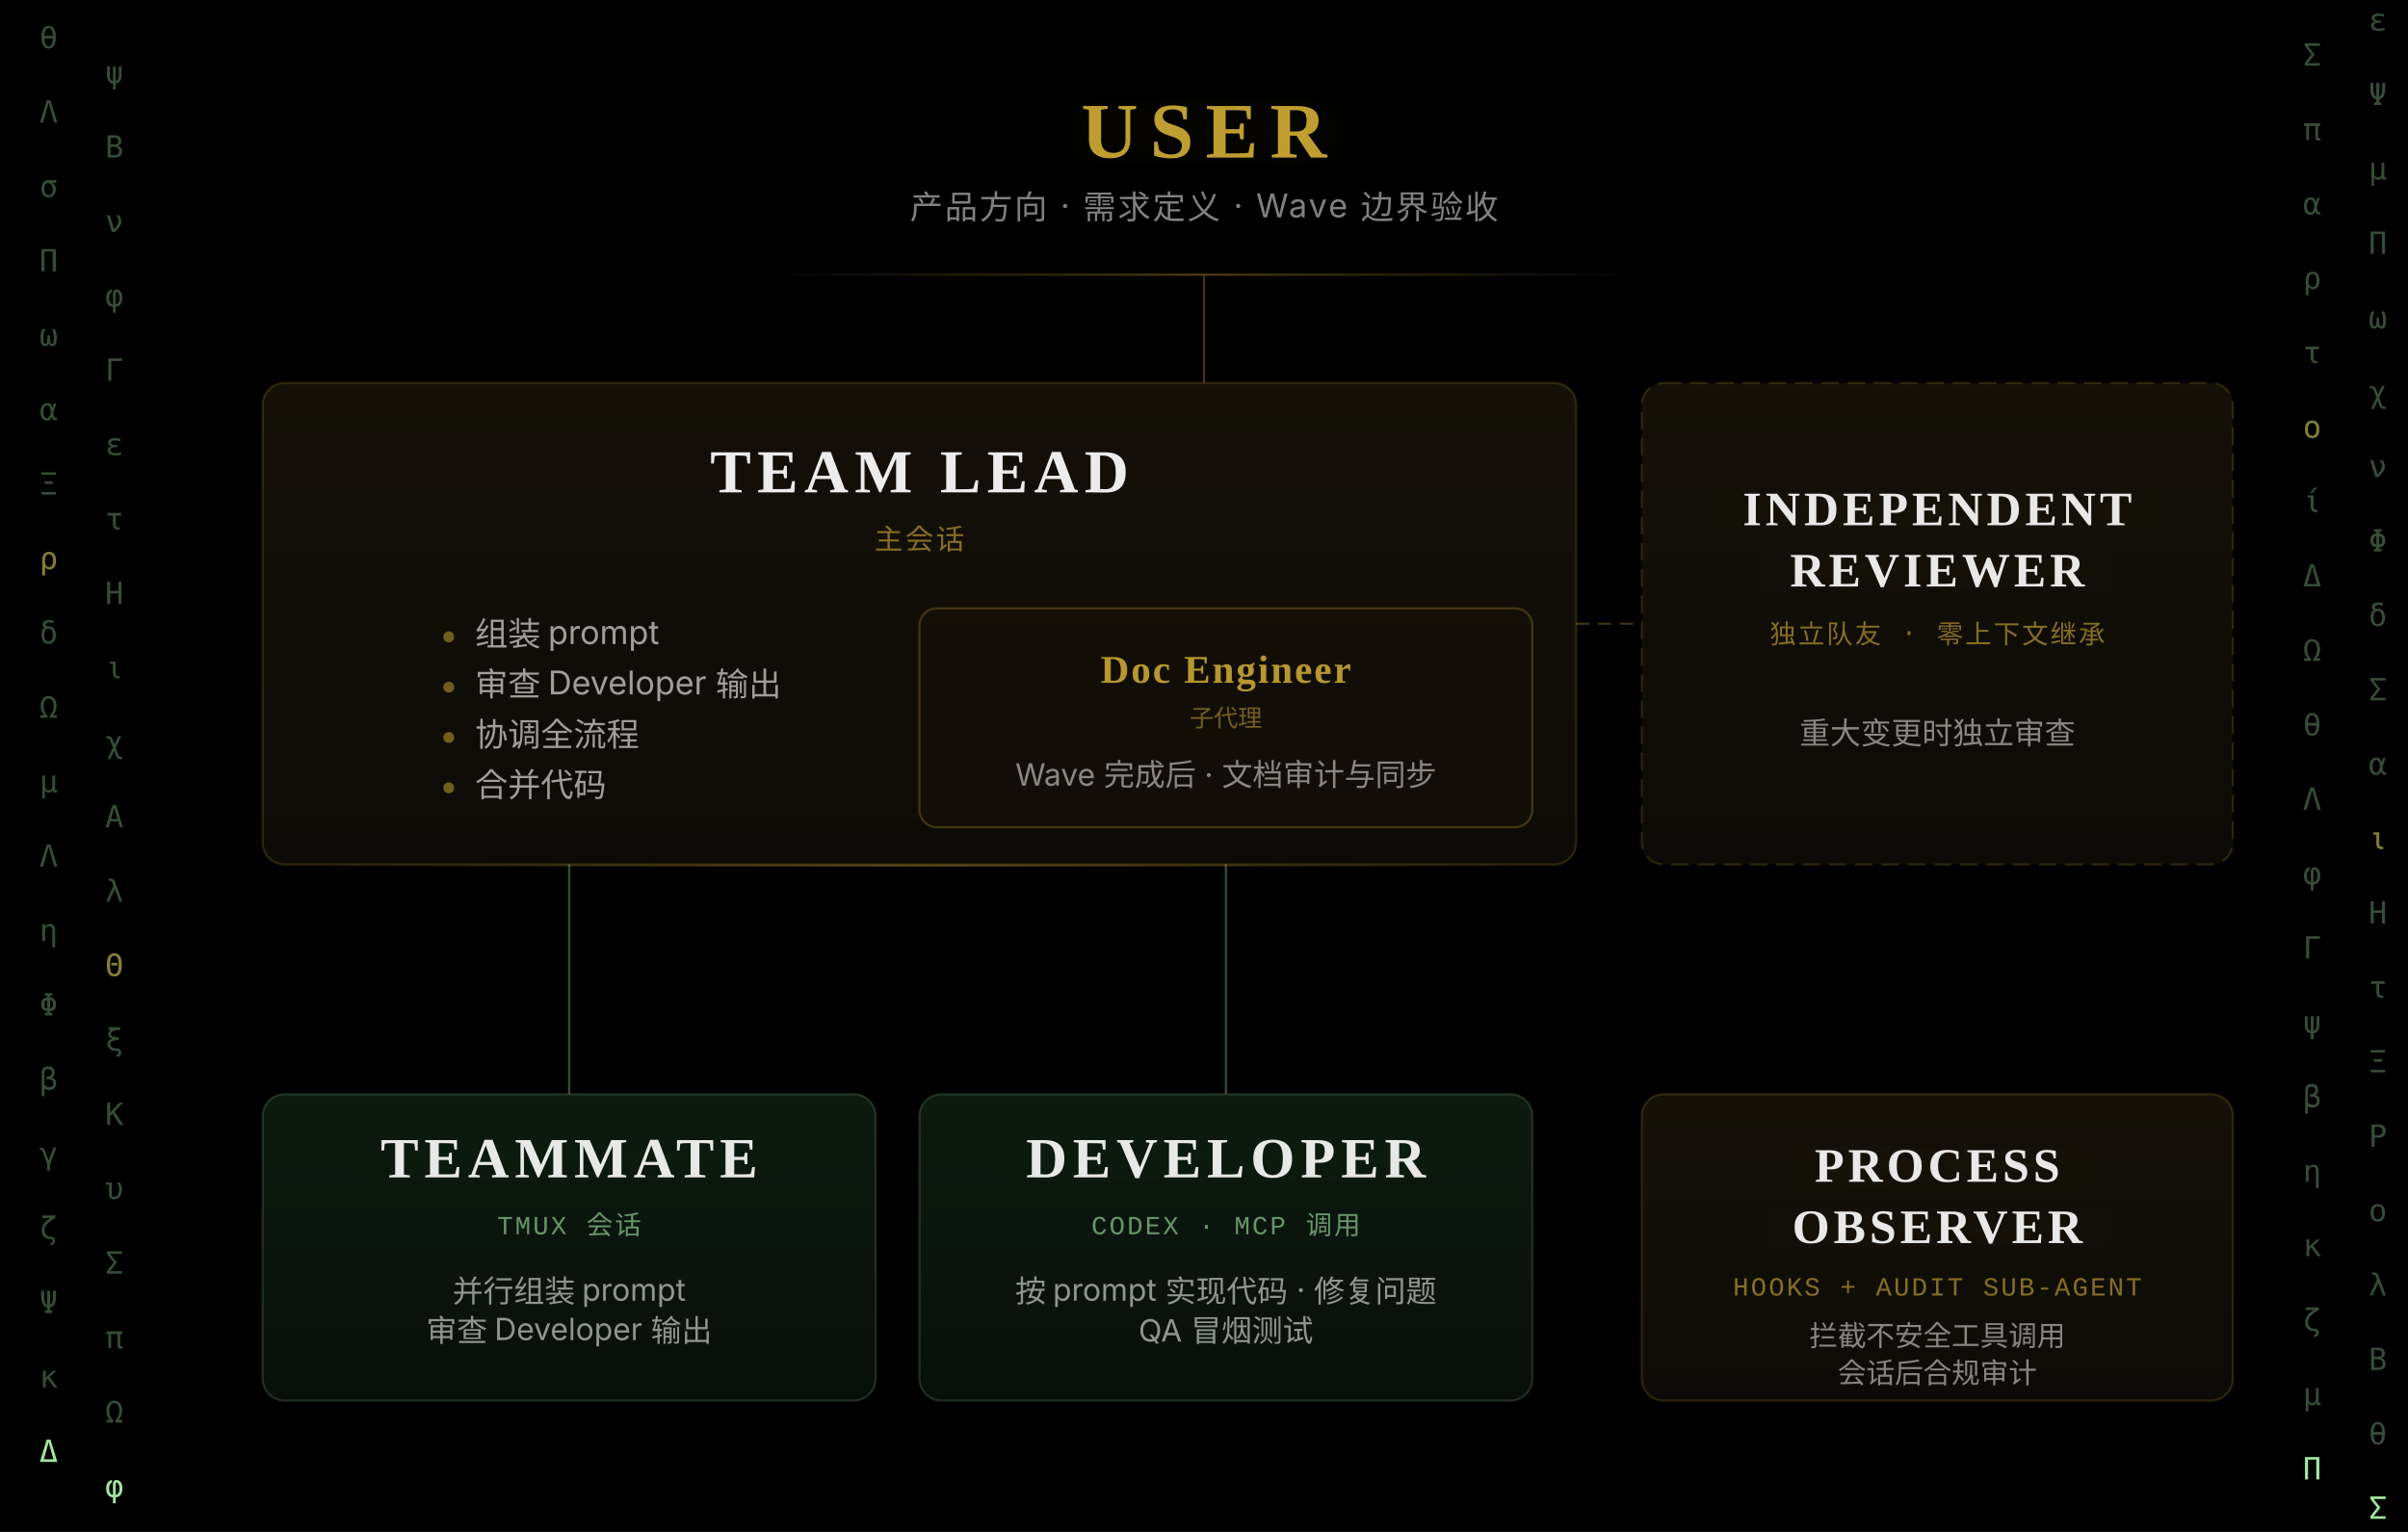
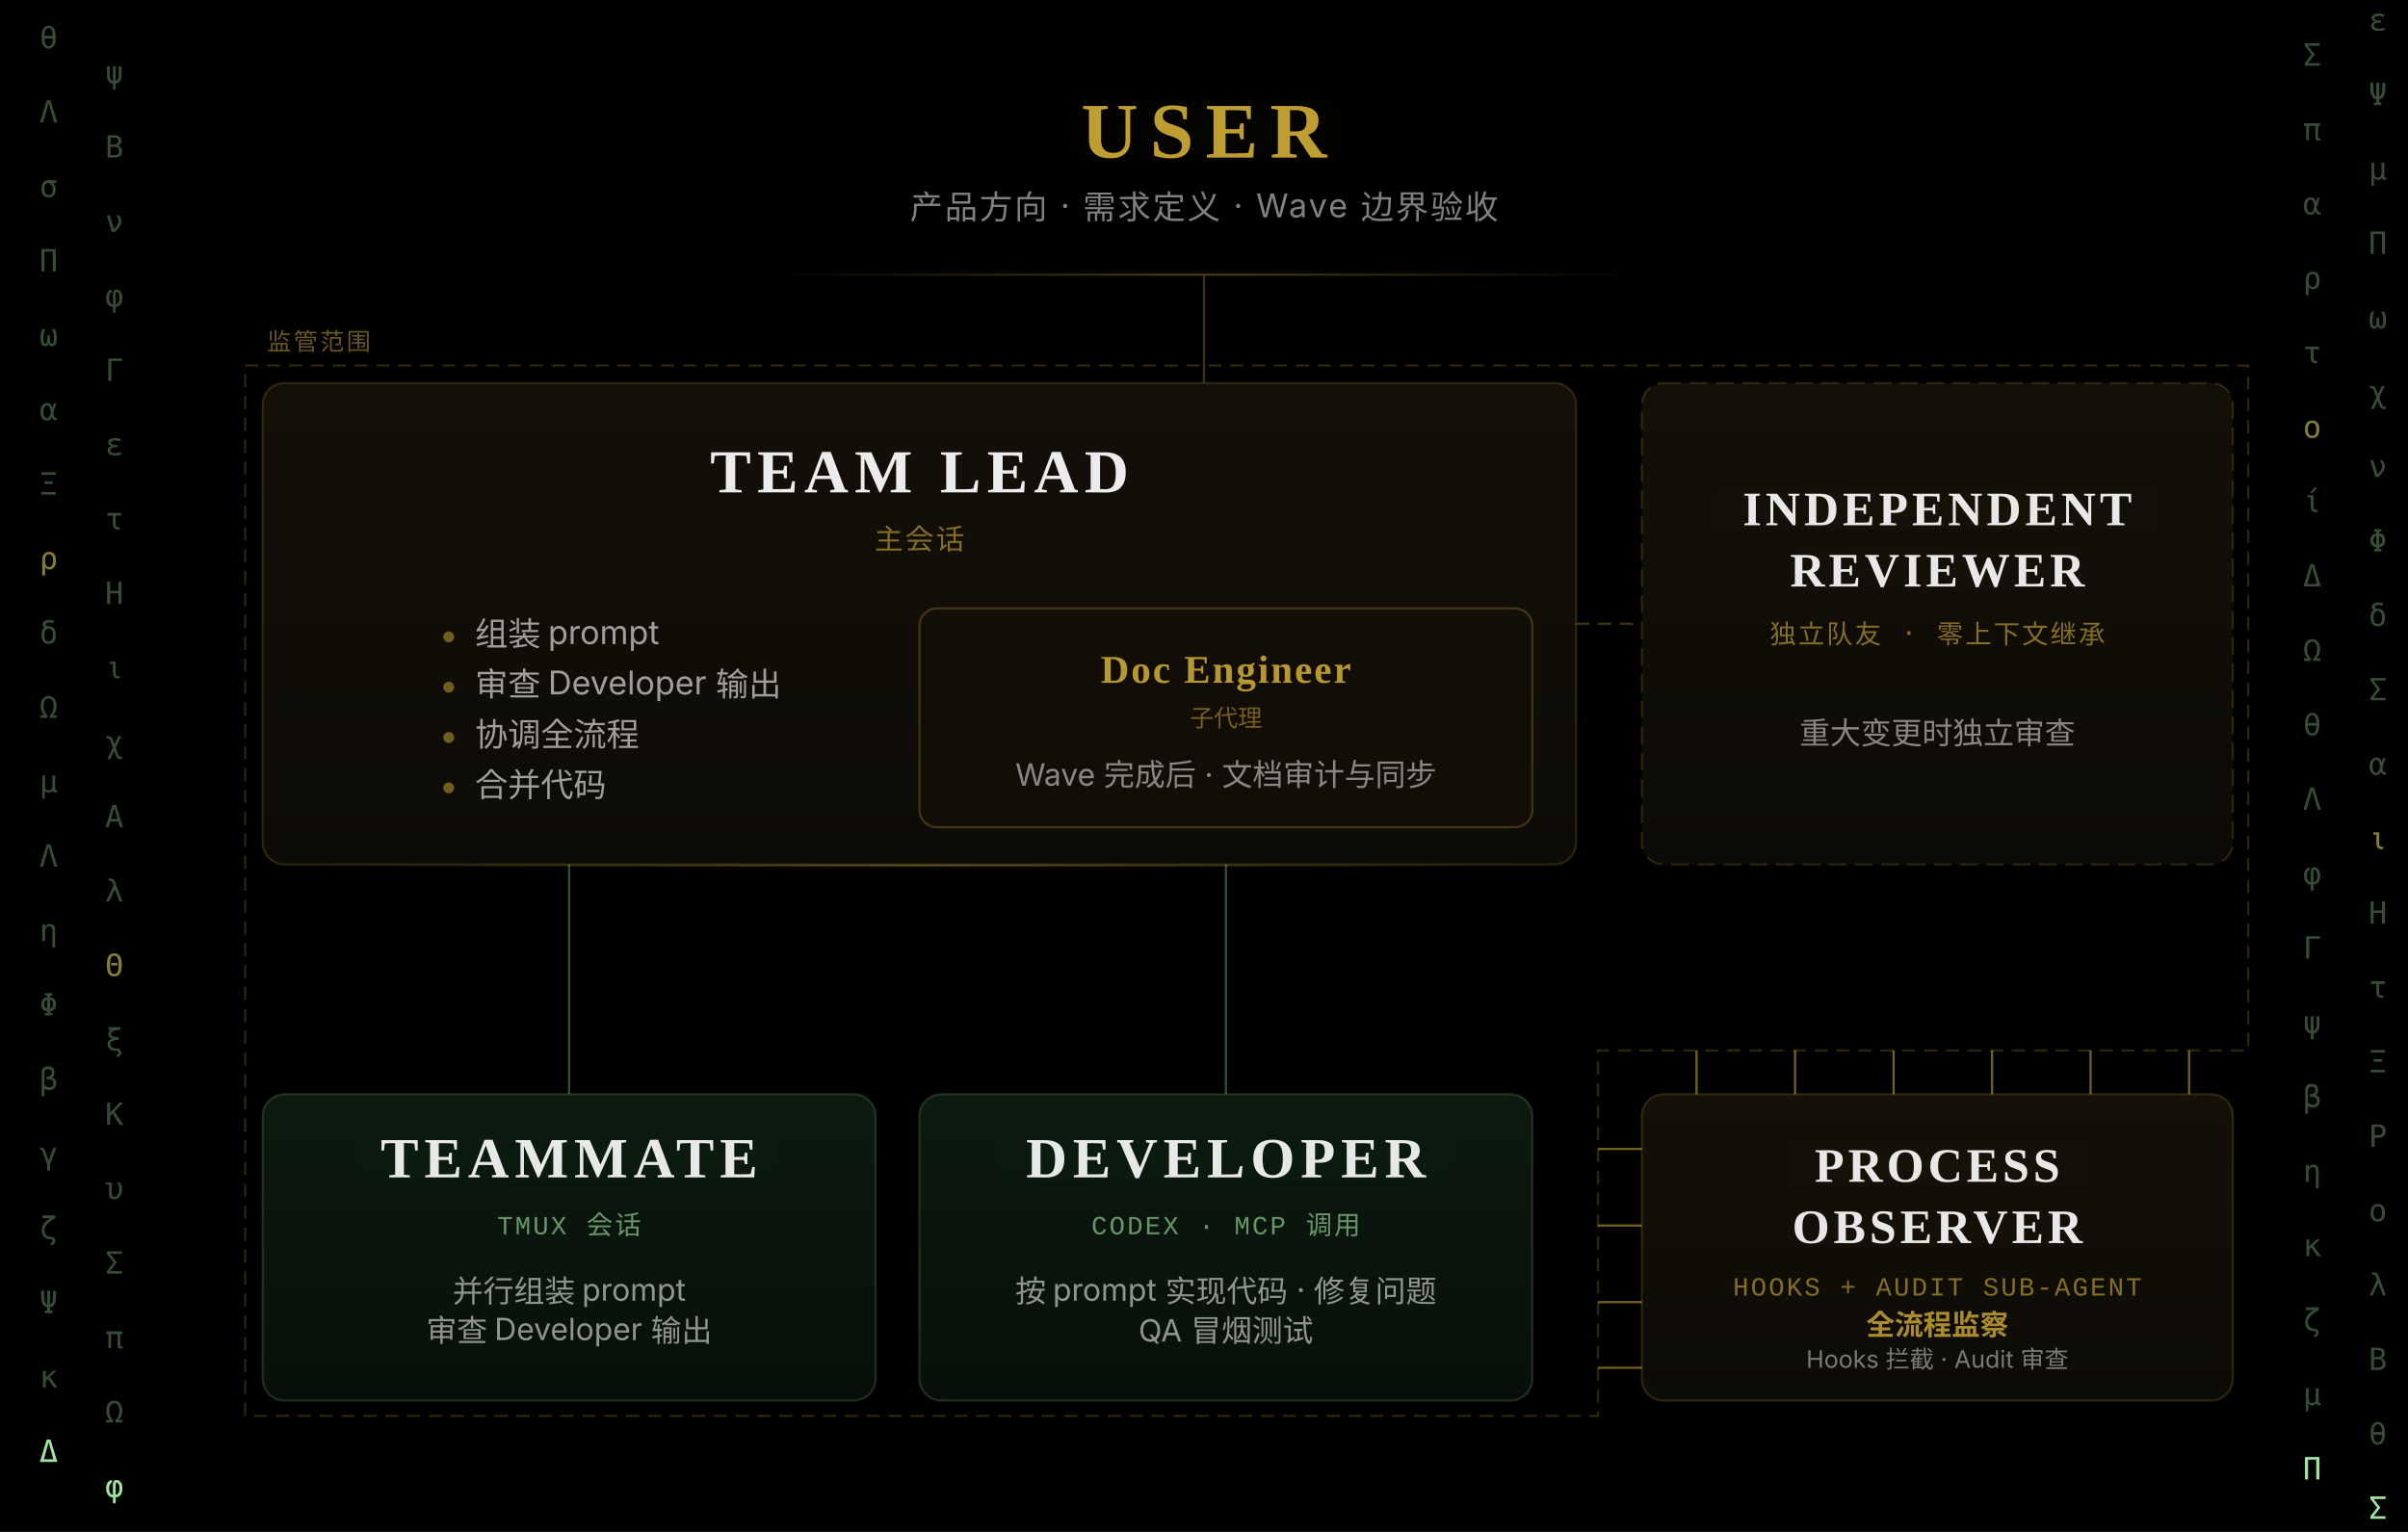
<svg xmlns="http://www.w3.org/2000/svg" viewBox="0 0 1100 700" width="1100" height="700">
  <defs>
    <linearGradient id="gold-line" x1="0" y1="0" x2="1" y2="0">
      <stop offset="0%" stop-color="rgba(212,175,55,0)" />
      <stop offset="50%" stop-color="rgba(212,175,55,0.35)" />
      <stop offset="100%" stop-color="rgba(212,175,55,0)" />
    </linearGradient>
    <linearGradient id="card-lead" x1="0" y1="0" x2="0" y2="1">
      <stop offset="0%" stop-color="#141008" />
      <stop offset="100%" stop-color="#0d0b07" />
    </linearGradient>
    <linearGradient id="card-exec" x1="0" y1="0" x2="0" y2="1">
      <stop offset="0%" stop-color="#0c1a0f" />
      <stop offset="100%" stop-color="#080f0a" />
    </linearGradient>
    <filter id="glow-gold">
      <feGaussianBlur stdDeviation="12" />
    </filter>
    <filter id="glow-green">
      <feGaussianBlur stdDeviation="10" />
    </filter>
  </defs>
  <rect width="1100" height="700" fill="#000" />
  <g font-family="monospace" font-size="14" fill="rgba(180,255,180,0.3)">
    <text x="18" y="22">θ</text>
    <text x="18" y="56">Λ</text>
    <text x="18" y="90">σ</text>
    <text x="18" y="124">Π</text>
    <text x="18" y="158">ω</text>
    <text x="18" y="192">α</text>
    <text x="18" y="226">Ξ</text>
    <text x="18" y="260">ρ</text>
    <text x="18" y="294">δ</text>
    <text x="18" y="328">Ω</text>
    <text x="18" y="362">μ</text>
    <text x="18" y="396">Λ</text>
    <text x="18" y="430">η</text>
    <text x="18" y="464">Φ</text>
    <text x="18" y="498">β</text>
    <text x="18" y="532">γ</text>
    <text x="18" y="566">ζ</text>
    <text x="18" y="600">Ψ</text>
    <text x="18" y="634">κ</text>
    <text x="18" y="668">Δ</text>
    <text x="48" y="38">ψ</text>
    <text x="48" y="72">Β</text>
    <text x="48" y="106">ν</text>
    <text x="48" y="140">φ</text>
    <text x="48" y="174">Γ</text>
    <text x="48" y="208">ε</text>
    <text x="48" y="242">τ</text>
    <text x="48" y="276">Η</text>
    <text x="48" y="310">ι</text>
    <text x="48" y="344">χ</text>
    <text x="48" y="378">Α</text>
    <text x="48" y="412">λ</text>
    <text x="48" y="446">Θ</text>
    <text x="48" y="480">ξ</text>
    <text x="48" y="514">Κ</text>
    <text x="48" y="548">υ</text>
    <text x="48" y="582">Σ</text>
    <text x="48" y="616">π</text>
    <text x="48" y="650">Ω</text>
    <text x="48" y="684">φ</text>
  </g>
  <g font-family="monospace" font-size="14" fill="rgba(180,255,180,0.85)">
    <text x="18" y="668">Δ</text>
    <text x="48" y="684">φ</text>
  </g>
  <g font-family="monospace" font-size="14" fill="rgba(212,175,55,0.5)">
    <text x="18" y="260">ρ</text>
    <text x="48" y="446">Θ</text>
  </g>
  <g font-family="monospace" font-size="14" fill="rgba(180,255,180,0.3)">
    <text x="1052" y="30">Σ</text>
    <text x="1052" y="64">π</text>
    <text x="1052" y="98">α</text>
    <text x="1052" y="132">ρ</text>
    <text x="1052" y="166">τ</text>
    <text x="1052" y="200">ο</text>
    <text x="1052" y="234">ί</text>
    <text x="1052" y="268">Δ</text>
    <text x="1052" y="302">Ω</text>
    <text x="1052" y="336">θ</text>
    <text x="1052" y="370">Λ</text>
    <text x="1052" y="404">φ</text>
    <text x="1052" y="438">Γ</text>
    <text x="1052" y="472">ψ</text>
    <text x="1052" y="506">β</text>
    <text x="1052" y="540">η</text>
    <text x="1052" y="574">κ</text>
    <text x="1052" y="608">ζ</text>
    <text x="1052" y="642">μ</text>
    <text x="1052" y="676">Π</text>
    <text x="1082" y="14">ε</text>
    <text x="1082" y="48">Ψ</text>
    <text x="1082" y="82">μ</text>
    <text x="1082" y="116">Π</text>
    <text x="1082" y="150">ω</text>
    <text x="1082" y="184">χ</text>
    <text x="1082" y="218">ν</text>
    <text x="1082" y="252">Φ</text>
    <text x="1082" y="286">δ</text>
    <text x="1082" y="320">Σ</text>
    <text x="1082" y="354">α</text>
    <text x="1082" y="388">ι</text>
    <text x="1082" y="422">Η</text>
    <text x="1082" y="456">τ</text>
    <text x="1082" y="490">Ξ</text>
    <text x="1082" y="524">Ρ</text>
    <text x="1082" y="558">ο</text>
    <text x="1082" y="592">λ</text>
    <text x="1082" y="626">Β</text>
    <text x="1082" y="660">θ</text>
    <text x="1082" y="694">Σ</text>
  </g>
  <g font-family="monospace" font-size="14" fill="rgba(180,255,180,0.85)">
    <text x="1052" y="676">Π</text>
    <text x="1082" y="694">Σ</text>
  </g>
  <g font-family="monospace" font-size="14" fill="rgba(212,175,55,0.5)">
    <text x="1052" y="200">ο</text>
    <text x="1082" y="388">ι</text>
  </g>
  <g transform="translate(50,0)">
    <text x="500" y="72" text-anchor="middle" fill="rgba(212,175,55,0.12)" font-family="Georgia, 'Times New Roman', serif" font-size="36" font-weight="900" letter-spacing="0.15em" filter="url(#glow-gold)">USER</text>
    <text x="500" y="72" text-anchor="middle" fill="rgba(212,175,55,0.9)" font-family="Georgia, 'Times New Roman', serif" font-size="36" font-weight="900" letter-spacing="0.15em">USER</text>
    <text x="500" y="100" text-anchor="middle" fill="rgba(255,255,255,0.5)" font-family="-apple-system, BlinkMacSystemFont, 'Segoe UI', sans-serif" font-size="15" letter-spacing="0.06em">产品方向 · 需求定义 · Wave 边界验收</text>
    <rect x="300" y="125" width="400" height="1" fill="url(#gold-line)" />
    <line x1="500" y1="126" x2="500" y2="175" stroke="rgba(212,175,55,0.3)" stroke-width="1" />
    <rect x="70" y="175" width="600" height="220" rx="10" fill="url(#card-lead)" stroke="rgba(212,175,55,0.18)" stroke-width="1" />
    <text x="370" y="225" text-anchor="middle" fill="rgba(255,255,255,0.92)" font-family="Georgia, 'Times New Roman', serif" font-size="28" font-weight="900" letter-spacing="0.1em">TEAM LEAD</text>
    <text x="370" y="251" text-anchor="middle" fill="rgba(212,175,55,0.6)" font-family="'Courier New', monospace" font-size="13" letter-spacing="0.08em">主会话</text>
    <g fill="rgba(212,175,55,0.5)">
      <circle cx="155" cy="291" r="2.5" />
      <circle cx="155" cy="314" r="2.5" />
      <circle cx="155" cy="337" r="2.5" />
      <circle cx="155" cy="360" r="2.5" />
    </g>
    <g fill="rgba(255,255,255,0.6)" font-family="-apple-system, BlinkMacSystemFont, 'Segoe UI', sans-serif" font-size="15">
      <text x="167" y="295">组装 prompt</text>
      <text x="167" y="318">审查 Developer 输出</text>
      <text x="167" y="341">协调全流程</text>
      <text x="167" y="364">合并代码</text>
    </g>
    <rect x="370" y="278" width="280" height="100" rx="8" fill="rgba(20,16,8,0.6)" stroke="rgba(212,175,55,0.25)" stroke-width="1" />
    <text x="510" y="312" text-anchor="middle" fill="rgba(212,175,55,0.85)" font-family="Georgia, 'Times New Roman', serif" font-size="18" font-weight="bold" letter-spacing="0.05em">Doc Engineer</text>
    <text x="510" y="332" text-anchor="middle" fill="rgba(212,175,55,0.5)" font-family="'Courier New', monospace" font-size="11">子代理</text>
    <text x="510" y="359" text-anchor="middle" fill="rgba(255,255,255,0.5)" font-family="-apple-system, BlinkMacSystemFont, 'Segoe UI', sans-serif" font-size="14">Wave 完成后 · 文档审计与同步</text>
    <rect x="700" y="175" width="270" height="220" rx="10" fill="url(#card-lead)" stroke="rgba(212,175,55,0.18)" stroke-width="1" stroke-dasharray="8,4" />
    <text x="835" y="240" text-anchor="middle" fill="rgba(212,175,55,0.12)" font-family="Georgia, 'Times New Roman', serif" font-size="22" font-weight="900" letter-spacing="0.08em" filter="url(#glow-gold)">INDEPENDENT</text>
    <text x="835" y="240" text-anchor="middle" fill="rgba(255,255,255,0.9)" font-family="Georgia, 'Times New Roman', serif" font-size="22" font-weight="900" letter-spacing="0.08em">INDEPENDENT</text>
    <text x="835" y="268" text-anchor="middle" fill="rgba(212,175,55,0.12)" font-family="Georgia, 'Times New Roman', serif" font-size="22" font-weight="900" letter-spacing="0.08em" filter="url(#glow-gold)">REVIEWER</text>
    <text x="835" y="268" text-anchor="middle" fill="rgba(255,255,255,0.9)" font-family="Georgia, 'Times New Roman', serif" font-size="22" font-weight="900" letter-spacing="0.08em">REVIEWER</text>
    <text x="835" y="294" text-anchor="middle" fill="rgba(212,175,55,0.6)" font-family="'Courier New', monospace" font-size="12" letter-spacing="0.08em">独立队友 · 零上下文继承</text>
    <text x="835" y="340" text-anchor="middle" fill="rgba(255,255,255,0.5)" font-family="-apple-system, BlinkMacSystemFont, 'Segoe UI', sans-serif" font-size="14">重大变更时独立审查</text>
    <line x1="670" y1="285" x2="700" y2="285" stroke="rgba(212,175,55,0.3)" stroke-width="1" stroke-dasharray="6,4" />
    <rect x="100" y="395" width="540" height="1" fill="url(#gold-line)" />
    <line x1="210" y1="395" x2="210" y2="500" stroke="rgba(180,255,180,0.3)" stroke-width="1" />
    <line x1="510" y1="395" x2="510" y2="500" stroke="rgba(180,255,180,0.3)" stroke-width="1" />
    <rect x="70" y="500" width="280" height="140" rx="10" fill="url(#card-exec)" stroke="rgba(180,255,180,0.15)" stroke-width="1" />
    <text x="210" y="538" text-anchor="middle" fill="rgba(0,255,65,0.06)" font-family="Georgia, 'Times New Roman', serif" font-size="26" font-weight="900" letter-spacing="0.1em" filter="url(#glow-green)">TEAMMATE</text>
    <text x="210" y="538" text-anchor="middle" fill="rgba(255,255,255,0.9)" font-family="Georgia, 'Times New Roman', serif" font-size="26" font-weight="900" letter-spacing="0.1em">TEAMMATE</text>
    <text x="210" y="564" text-anchor="middle" fill="rgba(180,255,180,0.55)" font-family="'Courier New', monospace" font-size="12" letter-spacing="0.08em">TMUX 会话</text>
    <g fill="rgba(255,255,255,0.55)" font-family="-apple-system, BlinkMacSystemFont, 'Segoe UI', sans-serif" font-size="14" text-anchor="middle">
      <text x="210" y="595">并行组装 prompt</text>
      <text x="210" y="613">审查 Developer 输出</text>
    </g>
    <rect x="370" y="500" width="280" height="140" rx="10" fill="url(#card-exec)" stroke="rgba(180,255,180,0.15)" stroke-width="1" />
    <text x="510" y="538" text-anchor="middle" fill="rgba(0,255,65,0.06)" font-family="Georgia, 'Times New Roman', serif" font-size="26" font-weight="900" letter-spacing="0.1em" filter="url(#glow-green)">DEVELOPER</text>
    <text x="510" y="538" text-anchor="middle" fill="rgba(255,255,255,0.9)" font-family="Georgia, 'Times New Roman', serif" font-size="26" font-weight="900" letter-spacing="0.1em">DEVELOPER</text>
    <text x="510" y="564" text-anchor="middle" fill="rgba(180,255,180,0.55)" font-family="'Courier New', monospace" font-size="12" letter-spacing="0.08em">CODEX · MCP 调用</text>
    <g fill="rgba(255,255,255,0.55)" font-family="-apple-system, BlinkMacSystemFont, 'Segoe UI', sans-serif" font-size="14" text-anchor="middle">
      <text x="510" y="595">按 prompt 实现代码 · 修复问题</text>
      <text x="510" y="613">QA 冒烟测试</text>
    </g>
    <rect x="700" y="500" width="270" height="140" rx="10" fill="url(#card-lead)" stroke="rgba(212,175,55,0.18)" stroke-width="1" />
    <text x="835" y="540" text-anchor="middle" fill="rgba(212,175,55,0.12)" font-family="Georgia, 'Times New Roman', serif" font-size="22" font-weight="900" letter-spacing="0.08em" filter="url(#glow-gold)">PROCESS</text>
    <text x="835" y="540" text-anchor="middle" fill="rgba(255,255,255,0.9)" font-family="Georgia, 'Times New Roman', serif" font-size="22" font-weight="900" letter-spacing="0.08em">PROCESS</text>
    <text x="835" y="568" text-anchor="middle" fill="rgba(212,175,55,0.12)" font-family="Georgia, 'Times New Roman', serif" font-size="22" font-weight="900" letter-spacing="0.08em" filter="url(#glow-gold)">OBSERVER</text>
    <text x="835" y="568" text-anchor="middle" fill="rgba(255,255,255,0.9)" font-family="Georgia, 'Times New Roman', serif" font-size="22" font-weight="900" letter-spacing="0.08em">OBSERVER</text>
    <text x="835" y="592" text-anchor="middle" fill="rgba(212,175,55,0.6)" font-family="'Courier New', monospace" font-size="12" letter-spacing="0.08em">HOOKS + AUDIT SUB-AGENT</text>
-     <text x="835" y="615" text-anchor="middle" fill="rgba(255,255,255,0.5)" font-family="-apple-system, BlinkMacSystemFont, 'Segoe UI', sans-serif" font-size="13">拦截不安全工具调用</text>
-     <text x="835" y="632" text-anchor="middle" fill="rgba(255,255,255,0.5)" font-family="-apple-system, BlinkMacSystemFont, 'Segoe UI', sans-serif" font-size="13">会话后合规审计</text>
+     <text x="835" y="610" text-anchor="middle" fill="rgba(212,175,55,0.78)" font-family="-apple-system, BlinkMacSystemFont, 'Segoe UI', sans-serif" font-size="13" font-weight="600">全流程监察</text>
+     <text x="835" y="625" text-anchor="middle" fill="rgba(255,255,255,0.45)" font-family="-apple-system, BlinkMacSystemFont, 'Segoe UI', sans-serif" font-size="11">Hooks 拦截 · Audit 审查</text>
+     <path d="M 62,167 L 977,167 L 977,480 L 680,480 L 680,647 L 62,647 Z" fill="none" stroke="rgba(212,175,55,0.22)" stroke-width="1" stroke-dasharray="6,4" />
+     <text x="72" y="160" fill="rgba(212,175,55,0.5)" font-family="'Courier New', monospace" font-size="11" letter-spacing="0.1em">监管范围</text>
+     <line x1="725" y1="480" x2="725" y2="500" stroke="rgba(212,175,55,0.55)" stroke-width="1" />
+     <line x1="770" y1="480" x2="770" y2="500" stroke="rgba(212,175,55,0.55)" stroke-width="1" />
+     <line x1="815" y1="480" x2="815" y2="500" stroke="rgba(212,175,55,0.55)" stroke-width="1" />
+     <line x1="860" y1="480" x2="860" y2="500" stroke="rgba(212,175,55,0.55)" stroke-width="1" />
+     <line x1="905" y1="480" x2="905" y2="500" stroke="rgba(212,175,55,0.55)" stroke-width="1" />
+     <line x1="950" y1="480" x2="950" y2="500" stroke="rgba(212,175,55,0.55)" stroke-width="1" />
+     <line x1="680" y1="525" x2="700" y2="525" stroke="rgba(212,175,55,0.55)" stroke-width="1" />
+     <line x1="680" y1="560" x2="700" y2="560" stroke="rgba(212,175,55,0.55)" stroke-width="1" />
+     <line x1="680" y1="595" x2="700" y2="595" stroke="rgba(212,175,55,0.55)" stroke-width="1" />
+     <line x1="680" y1="625" x2="700" y2="625" stroke="rgba(212,175,55,0.55)" stroke-width="1" />
  </g>
</svg>
